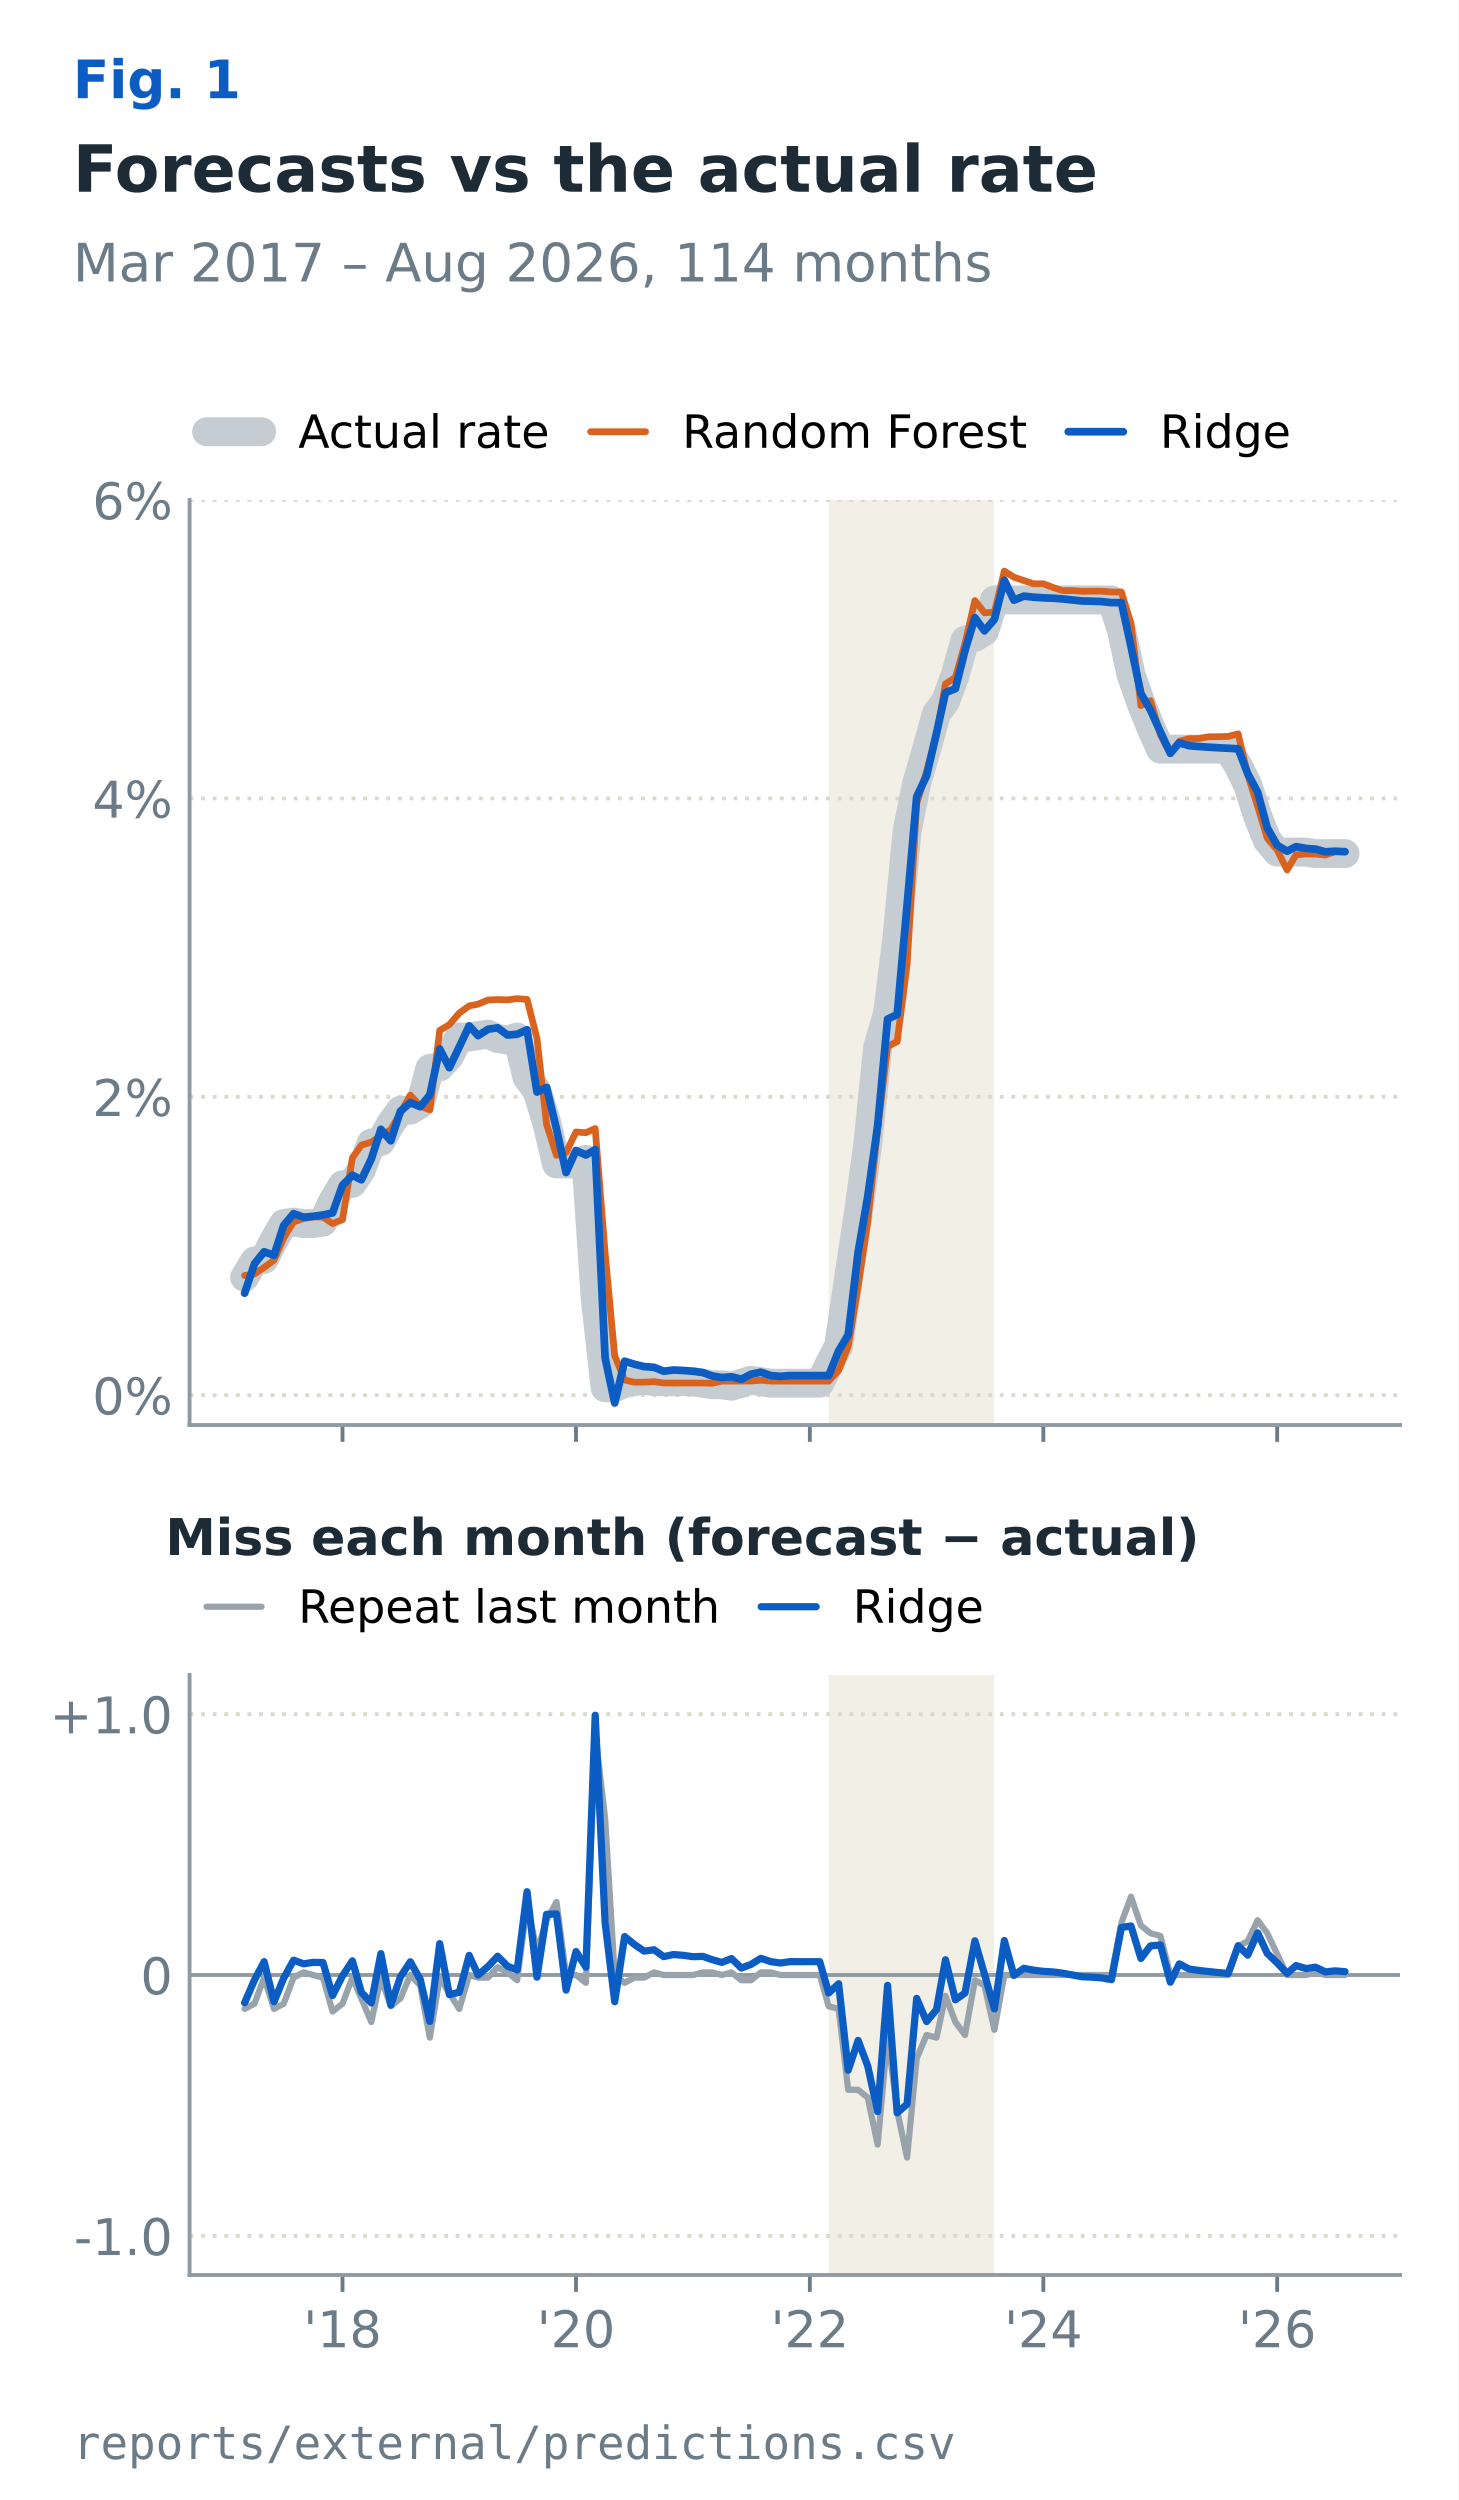
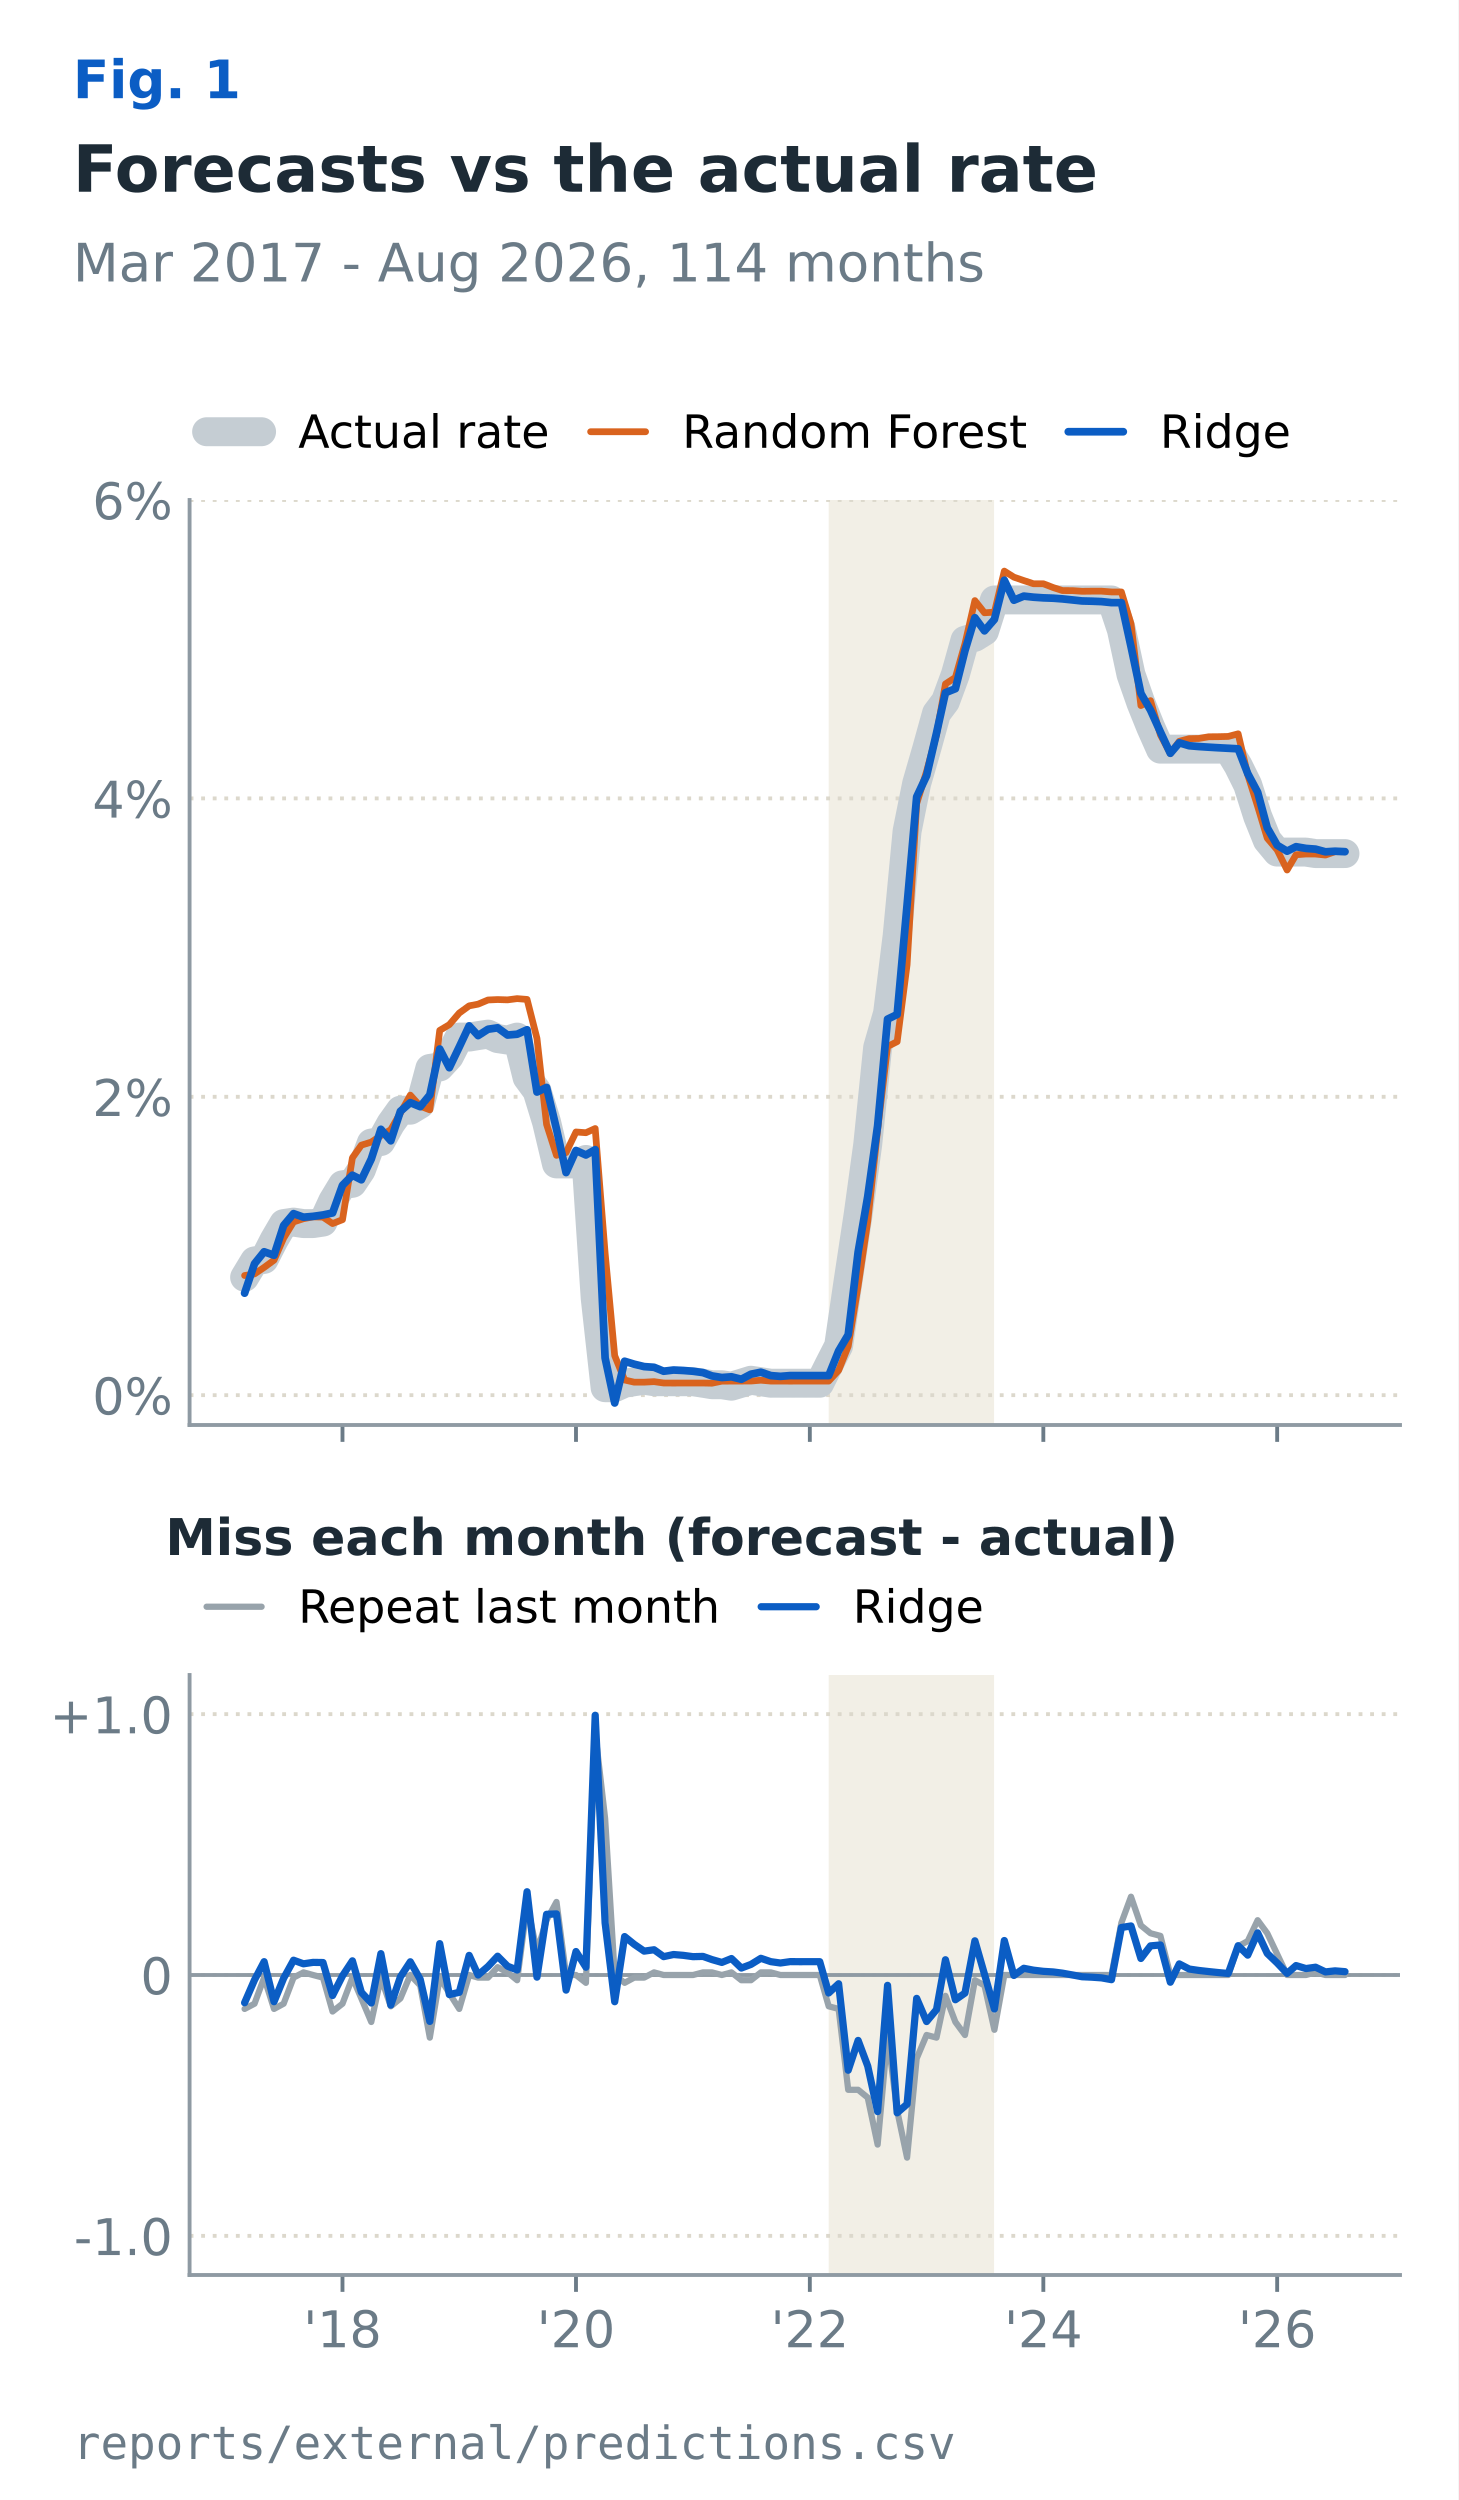
<svg xmlns="http://www.w3.org/2000/svg" xmlns:xlink="http://www.w3.org/1999/xlink" role="img" aria-label="Actual federal funds rate and one-month-ahead forecasts. Top: actual rate with Ridge and Random Forest forecasts, March 2017 to August 2026. Bottom: each month's miss for Ridge and for repeating last month's rate. Misses stay near zero except around the March 2020 cut and during the 2022-23 rate increases." width="302.4pt" height="518.4pt" viewBox="0 0 302.4 518.4" version="1.1">
  <defs>
    <style type="text/css">*{stroke-linejoin: round; stroke-linecap: butt}</style>
  </defs>
  <g id="figure_1">
    <g id="patch_1">
      <path d="M 0 518.4  L 302.4 518.4  L 302.4 0  L 0 0  z " style="fill: #ffffff" />
    </g>
    <g id="axes_1">
      <g id="patch_2">
        <path d="M 39.312 295.488  L 290.304 295.488  L 290.304 103.68  L 39.312 103.68  z " style="fill: #ffffff" />
      </g>
      <g id="patch_3">
        <path d="M 171.839 295.488  L 206.131 295.488  L 206.131 103.68  L 171.839 103.68  z " clip-path="url(#p9039976e13)" style="fill: #f2efe6" />
      </g>
      <g id="matplotlib.axis_1">
        <g id="xtick_1">
          <g id="line2d_1">
            <defs>
              <path id="m2d4528c1ce" d="M 0 0  L 0 3.5  " style="stroke: #6b7b87; stroke-width: 0.8" />
            </defs>
            <g>
              <use xlink:href="#m2d4528c1ce" x="71.018" y="295.488" style="fill: #6b7b87; stroke: #6b7b87; stroke-width: 0.8" />
            </g>
          </g>
        </g>
        <g id="xtick_2">
          <g id="line2d_2">
            <g>
              <use xlink:href="#m2d4528c1ce" x="119.438" y="295.488" style="fill: #6b7b87; stroke: #6b7b87; stroke-width: 0.8" />
            </g>
          </g>
        </g>
        <g id="xtick_3">
          <g id="line2d_3">
            <g>
              <use xlink:href="#m2d4528c1ce" x="167.926" y="295.488" style="fill: #6b7b87; stroke: #6b7b87; stroke-width: 0.8" />
            </g>
          </g>
        </g>
        <g id="xtick_4">
          <g id="line2d_4">
            <g>
              <use xlink:href="#m2d4528c1ce" x="216.346" y="295.488" style="fill: #6b7b87; stroke: #6b7b87; stroke-width: 0.8" />
            </g>
          </g>
        </g>
        <g id="xtick_5">
          <g id="line2d_5">
            <g>
              <use xlink:href="#m2d4528c1ce" x="264.833" y="295.488" style="fill: #6b7b87; stroke: #6b7b87; stroke-width: 0.8" />
            </g>
          </g>
        </g>
      </g>
      <g id="matplotlib.axis_2">
        <g id="ytick_1">
          <g id="line2d_6">
            <path d="M 39.312 289.301  L 290.304 289.301  " clip-path="url(#p9039976e13)" style="fill: none; stroke-dasharray: 0.8,1.6; stroke-dashoffset: 0; stroke: #dcd8cc; stroke-width: 0.8" />
          </g>
          <g id="line2d_7" />
          <g id="text_1">
            <text style="font-size: 10.5px; font-family: Tahoma, Verdana, 'DejaVu Sans', sans-serif; text-anchor: end; fill: #6b7b87" x="35.812" y="293.289" transform="rotate(-0 35.812 293.2894)">0%</text>
          </g>
        </g>
        <g id="ytick_2">
          <g id="line2d_8">
            <path d="M 39.312 227.427  L 290.304 227.427  " clip-path="url(#p9039976e13)" style="fill: none; stroke-dasharray: 0.8,1.6; stroke-dashoffset: 0; stroke: #dcd8cc; stroke-width: 0.8" />
          </g>
          <g id="line2d_9" />
          <g id="text_2">
            <text style="font-size: 10.5px; font-family: Tahoma, Verdana, 'DejaVu Sans', sans-serif; text-anchor: end; fill: #6b7b87" x="35.812" y="231.416" transform="rotate(-0 35.812 231.4159)">2%</text>
          </g>
        </g>
        <g id="ytick_3">
          <g id="line2d_10">
            <path d="M 39.312 165.554  L 290.304 165.554  " clip-path="url(#p9039976e13)" style="fill: none; stroke-dasharray: 0.8,1.6; stroke-dashoffset: 0; stroke: #dcd8cc; stroke-width: 0.8" />
          </g>
          <g id="line2d_11" />
          <g id="text_3">
            <text style="font-size: 10.5px; font-family: Tahoma, Verdana, 'DejaVu Sans', sans-serif; text-anchor: end; fill: #6b7b87" x="35.812" y="169.542" transform="rotate(-0 35.812 169.5423)">4%</text>
          </g>
        </g>
        <g id="ytick_4">
          <g id="line2d_12">
            <path d="M 39.312 103.68  L 290.304 103.68  " clip-path="url(#p9039976e13)" style="fill: none; stroke-dasharray: 0.8,1.6; stroke-dashoffset: 0; stroke: #dcd8cc; stroke-width: 0.8" />
          </g>
          <g id="line2d_13" />
          <g id="text_4">
            <text style="font-size: 10.5px; font-family: Tahoma, Verdana, 'DejaVu Sans', sans-serif; text-anchor: end; fill: #6b7b87" x="35.812" y="107.669" transform="rotate(-0 35.812 107.6688)">6%</text>
          </g>
        </g>
      </g>
      <g id="line2d_14">
        <path d="M 50.721 264.861  L 52.777 261.458  L 54.767 261.148  L 56.823 257.126  L 58.813 253.723  L 60.869 253.414  L 62.925 253.723  L 64.915 253.723  L 66.972 253.414  L 68.961 249.083  L 71.018 245.68  L 73.074 245.37  L 74.931 242.586  L 76.987 237.017  L 78.977 236.708  L 81.033 232.996  L 83.023 230.211  L 85.08 230.211  L 87.136 228.974  L 89.126 221.549  L 91.182 221.24  L 93.172 219.074  L 95.228 215.052  L 97.284 215.052  L 99.141 214.743  L 101.198 214.434  L 103.188 215.362  L 105.244 215.671  L 107.234 215.052  L 109.29 223.405  L 111.346 226.19  L 113.336 232.686  L 115.392 241.349  L 117.382 241.349  L 119.438 241.349  L 121.495 240.421  L 123.418 269.192  L 125.474 287.754  L 127.464 287.754  L 129.521 286.826  L 131.51 286.516  L 133.567 286.207  L 135.623 286.516  L 137.613 286.516  L 139.669 286.516  L 141.659 286.516  L 143.715 286.516  L 145.771 286.826  L 147.629 287.135  L 149.685 287.135  L 151.675 287.444  L 153.731 286.826  L 155.721 286.207  L 157.777 286.516  L 159.833 286.826  L 161.823 286.826  L 163.879 286.826  L 165.869 286.826  L 167.926 286.826  L 169.982 286.826  L 171.839 283.113  L 173.895 279.092  L 175.885 265.479  L 177.941 251.867  L 179.931 237.327  L 181.987 217.218  L 184.044 210.103  L 186.034 194.015  L 188.09 172.36  L 190.08 162.46  L 192.136 155.344  L 194.192 147.92  L 196.049 145.445  L 198.106 139.876  L 200.095 132.761  L 202.152 132.142  L 204.142 130.904  L 206.198 124.408  L 208.254 124.408  L 210.244 124.408  L 212.3 124.408  L 214.29 124.408  L 216.346 124.408  L 218.402 124.408  L 220.326 124.408  L 222.382 124.408  L 224.372 124.408  L 226.428 124.408  L 228.418 124.408  L 230.475 124.408  L 232.531 130.595  L 234.521 139.876  L 236.577 145.754  L 238.567 150.704  L 240.623 155.344  L 242.679 155.344  L 244.536 155.344  L 246.593 155.344  L 248.583 155.344  L 250.639 155.344  L 252.629 155.344  L 254.685 155.344  L 256.741 158.747  L 258.731 162.769  L 260.787 169.266  L 262.777 174.216  L 264.833 176.691  L 266.89 176.691  L 268.747 176.691  L 270.803 176.691  L 272.793 177  L 274.849 177  L 276.839 177  L 278.895 177  " clip-path="url(#p9039976e13)" style="fill: none; stroke: #c5cdd3; stroke-width: 6; stroke-linecap: round" />
      </g>
      <g id="line2d_15">
        <path d="M 50.721 264.491  L 52.777 264.163  L 54.767 262.812  L 56.823 261.3  L 58.813 256.742  L 60.869 253.379  L 62.925 252.714  L 64.915 252.334  L 66.972 252.381  L 68.961 253.718  L 71.018 252.913  L 73.074 240.086  L 74.931 237.46  L 76.987 236.821  L 78.977 235.498  L 81.033 234.248  L 83.023 230.81  L 85.08 227.086  L 87.136 229.373  L 89.126 230.139  L 91.182 213.66  L 93.172 212.472  L 95.228 210.065  L 97.284 208.574  L 99.141 208.219  L 101.198 207.354  L 103.188 207.268  L 105.244 207.332  L 107.234 207.074  L 109.29 207.239  L 111.346 215.323  L 113.336 233.152  L 115.392 239.574  L 117.382 238.996  L 119.438 234.727  L 121.495 234.881  L 123.418 234.011  L 125.474 259.82  L 127.464 281.114  L 129.521 286.154  L 131.51 286.608  L 133.567 286.607  L 135.623 286.496  L 137.613 286.779  L 139.669 286.794  L 141.659 286.783  L 143.715 286.783  L 145.771 286.783  L 147.629 286.824  L 149.685 286.397  L 151.675 286.387  L 153.731 286.377  L 155.721 286.373  L 157.777 286.202  L 159.833 286.381  L 161.823 286.387  L 163.879 286.391  L 165.869 286.388  L 167.926 286.384  L 169.982 286.386  L 171.839 286.385  L 173.895 284.172  L 175.885 279.167  L 177.941 266.657  L 179.931 253.286  L 181.987 234.26  L 184.044 217.003  L 186.034 215.993  L 188.09 200.063  L 190.08 166.632  L 192.136 159.959  L 194.192 152.375  L 196.049 141.822  L 198.106 140.474  L 200.095 133.481  L 202.152 124.54  L 204.142 127.07  L 206.198 126.93  L 208.254 118.427  L 210.244 119.679  L 212.3 120.386  L 214.29 121.045  L 216.346 121.046  L 218.402 121.839  L 220.326 122.462  L 222.382 122.472  L 224.372 122.613  L 226.428 122.588  L 228.418 122.588  L 230.475 122.746  L 232.531 122.746  L 234.521 129.3  L 236.577 146.305  L 238.567 145.282  L 240.623 152.381  L 242.679 156.245  L 244.536 153.715  L 246.593 153.172  L 248.583 153.129  L 250.639 152.777  L 252.629 152.757  L 254.685 152.708  L 256.741 152.165  L 258.731 160.684  L 260.787 167.218  L 262.777 173.811  L 264.833 176.23  L 266.89 180.404  L 268.747 177.241  L 270.803 177.088  L 272.793 177.097  L 274.849 177.303  L 276.839 176.601  L 278.895 176.601  " clip-path="url(#p9039976e13)" style="fill: none; stroke: #d9631e; stroke-width: 1.4; stroke-linecap: round" />
      </g>
      <g id="patch_4">
        <path d="M 39.312 295.488  L 39.312 103.68  " style="fill: none; stroke: #8f9aa3; stroke-width: 0.8; stroke-linejoin: miter; stroke-linecap: square" />
      </g>
      <g id="patch_5">
        <path d="M 39.312 295.488  L 290.304 295.488  " style="fill: none; stroke: #8f9aa3; stroke-width: 0.8; stroke-linejoin: miter; stroke-linecap: square" />
      </g>
      <g id="line2d_16">
        <path d="M 50.721 268.152  L 52.777 262.041  L 54.767 259.57  L 56.823 260.29  L 58.813 254.11  L 60.869 251.661  L 62.925 252.396  L 64.915 252.227  L 66.972 251.935  L 68.961 251.516  L 71.018 245.781  L 73.074 243.692  L 74.931 244.64  L 76.987 240.338  L 78.977 234.177  L 81.033 236.557  L 83.023 230.437  L 85.08 228.644  L 87.136 229.484  L 89.126 227.051  L 91.182 217.523  L 93.172 221.394  L 95.228 217.108  L 97.284 212.728  L 99.141 214.743  L 101.198 213.423  L 103.188 213.133  L 105.244 214.624  L 107.234 214.459  L 109.29 213.534  L 111.346 226.441  L 113.336 225.49  L 115.392 234.104  L 117.382 243.139  L 119.438 238.568  L 121.495 239.497  L 123.418 238.392  L 125.474 281.579  L 127.464 290.92  L 129.521 282.27  L 131.51 282.878  L 133.567 283.377  L 135.623 283.522  L 137.613 284.338  L 139.669 284.087  L 141.659 284.183  L 143.715 284.342  L 145.771 284.62  L 147.629 285.306  L 149.685 285.644  L 151.675 285.493  L 153.731 286.001  L 155.721 284.951  L 157.777 284.536  L 159.833 285.244  L 161.823 285.403  L 163.879 285.237  L 165.869 285.247  L 167.926 285.243  L 169.982 285.247  L 171.839 285.247  L 173.895 280.13  L 175.885 276.772  L 177.941 259.629  L 179.931 248.124  L 181.987 233.414  L 184.044 211.33  L 186.034 210.36  L 188.09 187.674  L 190.08 165.234  L 192.136 160.861  L 194.192 152.02  L 196.049 143.638  L 198.106 142.809  L 200.095 134.904  L 202.152 128.09  L 204.142 130.809  L 206.198 128.435  L 208.254 120.322  L 210.244 124.459  L 212.3 123.612  L 214.29 123.832  L 216.346 123.972  L 218.402 124.044  L 220.326 124.188  L 222.382 124.402  L 224.372 124.615  L 226.428 124.668  L 228.418 124.748  L 230.475 124.962  L 232.531 124.962  L 234.521 134.061  L 236.577 143.792  L 238.567 147.25  L 240.623 151.782  L 242.679 156.199  L 244.536 154.029  L 246.593 154.637  L 248.583 154.803  L 250.639 154.936  L 252.629 155.054  L 254.685 155.164  L 256.741 155.274  L 258.731 160.413  L 260.787 164.272  L 262.777 171.657  L 264.833 175.263  L 266.89 176.5  L 268.747 175.571  L 270.803 175.927  L 272.793 176.075  L 274.849 176.632  L 276.839 176.509  L 278.895 176.603  " clip-path="url(#p9039976e13)" style="fill: none; stroke: #0b5dc4; stroke-width: 1.6; stroke-linecap: round" />
      </g>
      <g id="legend_1">
        <g id="line2d_17">
          <path d="M 42.842 89.523  L 48.542 89.523  L 54.242 89.523  " style="fill: none; stroke: #c5cdd3; stroke-width: 6; stroke-linecap: round" />
        </g>
        <g id="text_5">
          <text style="font-size: 9.5px; font-family: Tahoma, Verdana, 'DejaVu Sans', sans-serif; text-anchor: start" x="61.842" y="92.848" transform="rotate(-0 61.84216 92.84777)">Actual rate</text>
        </g>
        <g id="line2d_18">
          <path d="M 122.47 89.523  L 128.17 89.523  L 133.87 89.523  " style="fill: none; stroke: #d9631e; stroke-width: 1.4; stroke-linecap: round" />
        </g>
        <g id="text_6">
          <text style="font-size: 9.5px; font-family: Tahoma, Verdana, 'DejaVu Sans', sans-serif; text-anchor: start" x="141.47" y="92.848" transform="rotate(-0 141.47 92.84777)">Random Forest</text>
        </g>
        <g id="line2d_19">
          <path d="M 221.524 89.523  L 227.224 89.523  L 232.924 89.523  " style="fill: none; stroke: #0b5dc4; stroke-width: 1.6; stroke-linecap: round" />
        </g>
        <g id="text_7">
          <text style="font-size: 9.5px; font-family: Tahoma, Verdana, 'DejaVu Sans', sans-serif; text-anchor: start" x="240.524" y="92.848" transform="rotate(-0 240.5238 92.84777)">Ridge</text>
        </g>
      </g>
    </g>
    <g id="axes_2">
      <g id="patch_6">
        <path d="M 39.312 471.744  L 290.304 471.744  L 290.304 347.328  L 39.312 347.328  z " style="fill: #ffffff" />
      </g>
      <g id="patch_7">
        <path d="M 171.839 471.744  L 206.131 471.744  L 206.131 347.328  L 171.839 347.328  z " clip-path="url(#p9b0d6649c1)" style="fill: #f2efe6" />
      </g>
      <g id="matplotlib.axis_3">
        <g id="xtick_6">
          <g id="line2d_20">
            <g>
              <use xlink:href="#m2d4528c1ce" x="71.018" y="471.744" style="fill: #6b7b87; stroke: #6b7b87; stroke-width: 0.8" />
            </g>
          </g>
          <g id="text_8">
            <text style="font-size: 10.5px; font-family: Tahoma, Verdana, 'DejaVu Sans', sans-serif; text-anchor: middle; fill: #6b7b87" x="71.018" y="486.722" transform="rotate(-0 71.01765 486.7215)">'18</text>
          </g>
        </g>
        <g id="xtick_7">
          <g id="line2d_21">
            <g>
              <use xlink:href="#m2d4528c1ce" x="119.438" y="471.744" style="fill: #6b7b87; stroke: #6b7b87; stroke-width: 0.8" />
            </g>
          </g>
          <g id="text_9">
            <text style="font-size: 10.5px; font-family: Tahoma, Verdana, 'DejaVu Sans', sans-serif; text-anchor: middle; fill: #6b7b87" x="119.438" y="486.722" transform="rotate(-0 119.4384 486.7215)">'20</text>
          </g>
        </g>
        <g id="xtick_8">
          <g id="line2d_22">
            <g>
              <use xlink:href="#m2d4528c1ce" x="167.926" y="471.744" style="fill: #6b7b87; stroke: #6b7b87; stroke-width: 0.8" />
            </g>
          </g>
          <g id="text_10">
            <text style="font-size: 10.5px; font-family: Tahoma, Verdana, 'DejaVu Sans', sans-serif; text-anchor: middle; fill: #6b7b87" x="167.926" y="486.722" transform="rotate(-0 167.9255 486.7215)">'22</text>
          </g>
        </g>
        <g id="xtick_9">
          <g id="line2d_23">
            <g>
              <use xlink:href="#m2d4528c1ce" x="216.346" y="471.744" style="fill: #6b7b87; stroke: #6b7b87; stroke-width: 0.8" />
            </g>
          </g>
          <g id="text_11">
            <text style="font-size: 10.5px; font-family: Tahoma, Verdana, 'DejaVu Sans', sans-serif; text-anchor: middle; fill: #6b7b87" x="216.346" y="486.722" transform="rotate(-0 216.3463 486.7215)">'24</text>
          </g>
        </g>
        <g id="xtick_10">
          <g id="line2d_24">
            <g>
              <use xlink:href="#m2d4528c1ce" x="264.833" y="471.744" style="fill: #6b7b87; stroke: #6b7b87; stroke-width: 0.8" />
            </g>
          </g>
          <g id="text_12">
            <text style="font-size: 10.5px; font-family: Tahoma, Verdana, 'DejaVu Sans', sans-serif; text-anchor: middle; fill: #6b7b87" x="264.833" y="486.722" transform="rotate(-0 264.8334 486.7215)">'26</text>
          </g>
        </g>
      </g>
      <g id="matplotlib.axis_4">
        <g id="ytick_5">
          <g id="line2d_25">
            <path d="M 39.312 463.63  L 290.304 463.63  " clip-path="url(#p9b0d6649c1)" style="fill: none; stroke-dasharray: 0.8,1.6; stroke-dashoffset: 0; stroke: #dcd8cc; stroke-width: 0.8" />
          </g>
          <g id="line2d_26" />
          <g id="text_13">
            <text style="font-size: 10.5px; font-family: Tahoma, Verdana, 'DejaVu Sans', sans-serif; text-anchor: end; fill: #6b7b87" x="35.812" y="467.619" transform="rotate(-0 35.812 467.6187)">-1.0</text>
          </g>
        </g>
        <g id="ytick_6">
          <g id="line2d_27">
            <path d="M 39.312 409.536  L 290.304 409.536  " clip-path="url(#p9b0d6649c1)" style="fill: none; stroke-dasharray: 0.8,1.6; stroke-dashoffset: 0; stroke: #dcd8cc; stroke-width: 0.8" />
          </g>
          <g id="line2d_28" />
          <g id="text_14">
            <text style="font-size: 10.5px; font-family: Tahoma, Verdana, 'DejaVu Sans', sans-serif; text-anchor: end; fill: #6b7b87" x="35.812" y="413.525" transform="rotate(-0 35.812 413.5248)">0</text>
          </g>
        </g>
        <g id="ytick_7">
          <g id="line2d_29">
            <path d="M 39.312 355.442  L 290.304 355.442  " clip-path="url(#p9b0d6649c1)" style="fill: none; stroke-dasharray: 0.8,1.6; stroke-dashoffset: 0; stroke: #dcd8cc; stroke-width: 0.8" />
          </g>
          <g id="line2d_30" />
          <g id="text_15">
            <text style="font-size: 10.5px; font-family: Tahoma, Verdana, 'DejaVu Sans', sans-serif; text-anchor: end; fill: #6b7b87" x="35.812" y="359.431" transform="rotate(-0 35.812 359.4309)">+1.0</text>
          </g>
        </g>
      </g>
      <g id="line2d_31">
        <path d="M 39.312 409.536  L 290.304 409.536  " clip-path="url(#p9b0d6649c1)" style="fill: none; stroke: #8f9aa3; stroke-width: 0.8; stroke-linecap: round" />
      </g>
      <g id="line2d_32">
        <path d="M 50.721 416.568  L 52.777 415.486  L 54.767 410.077  L 56.823 416.568  L 58.813 415.486  L 60.869 410.077  L 62.925 408.995  L 64.915 409.536  L 66.972 410.077  L 68.961 417.109  L 71.018 415.486  L 73.074 410.077  L 74.931 414.404  L 76.987 419.273  L 78.977 410.077  L 81.033 416.027  L 83.023 414.404  L 85.08 409.536  L 87.136 411.7  L 89.126 422.519  L 91.182 410.077  L 93.172 413.323  L 95.228 416.568  L 97.284 409.536  L 99.141 410.077  L 101.198 410.077  L 103.188 407.913  L 105.244 408.995  L 107.234 410.618  L 109.29 394.931  L 111.346 404.668  L 113.336 398.176  L 115.392 394.39  L 117.382 409.536  L 119.438 409.536  L 121.495 411.159  L 123.418 359.229  L 125.474 377.08  L 127.464 409.536  L 129.521 411.159  L 131.51 410.077  L 133.567 410.077  L 135.623 408.995  L 137.613 409.536  L 139.669 409.536  L 141.659 409.536  L 143.715 409.536  L 145.771 408.995  L 147.629 408.995  L 149.685 409.536  L 151.675 408.995  L 153.731 410.618  L 155.721 410.618  L 157.777 408.995  L 159.833 408.995  L 161.823 409.536  L 163.879 409.536  L 165.869 409.536  L 167.926 409.536  L 169.982 409.536  L 171.839 416.027  L 173.895 416.568  L 175.885 433.337  L 177.941 433.337  L 179.931 434.96  L 181.987 444.697  L 184.044 421.978  L 186.034 437.665  L 188.09 447.402  L 190.08 426.846  L 192.136 421.978  L 194.192 422.519  L 196.049 413.864  L 198.106 419.273  L 200.095 421.978  L 202.152 410.618  L 204.142 411.7  L 206.198 420.896  L 208.254 409.536  L 210.244 409.536  L 212.3 409.536  L 214.29 409.536  L 216.346 409.536  L 218.402 409.536  L 220.326 409.536  L 222.382 409.536  L 224.372 409.536  L 226.428 409.536  L 228.418 409.536  L 230.475 409.536  L 232.531 398.717  L 234.521 393.308  L 236.577 399.258  L 238.567 400.881  L 240.623 401.422  L 242.679 409.536  L 244.536 409.536  L 246.593 409.536  L 248.583 409.536  L 250.639 409.536  L 252.629 409.536  L 254.685 409.536  L 256.741 403.586  L 258.731 402.504  L 260.787 398.176  L 262.777 400.881  L 264.833 405.208  L 266.89 409.536  L 268.747 409.536  L 270.803 409.536  L 272.793 408.995  L 274.849 409.536  L 276.839 409.536  L 278.895 409.536  " clip-path="url(#p9b0d6649c1)" style="fill: none; stroke: #98a3ab; stroke-width: 1.3; stroke-linecap: round" />
      </g>
      <g id="line2d_33">
        <path d="M 50.721 415.29  L 52.777 410.556  L 54.767 406.776  L 56.823 415.068  L 58.813 410.211  L 60.869 406.471  L 62.925 407.215  L 64.915 406.919  L 66.972 406.95  L 68.961 413.79  L 71.018 409.712  L 73.074 406.601  L 74.931 413.127  L 76.987 415.342  L 78.977 405.11  L 81.033 415.764  L 83.023 409.931  L 85.08 406.796  L 87.136 410.428  L 89.126 419.156  L 91.182 403.036  L 93.172 413.593  L 95.228 413.13  L 97.284 405.471  L 99.141 409.536  L 101.198 407.769  L 103.188 405.639  L 105.244 407.706  L 107.234 408.499  L 109.29 392.276  L 111.346 409.975  L 113.336 396.952  L 115.392 396.868  L 117.382 412.666  L 119.438 404.673  L 121.495 407.92  L 123.418 355.681  L 125.474 398.739  L 127.464 415.072  L 129.521 401.57  L 131.51 403.174  L 133.567 404.587  L 135.623 404.301  L 137.613 405.727  L 139.669 405.288  L 141.659 405.456  L 143.715 405.734  L 145.771 405.68  L 147.629 406.337  L 149.685 406.929  L 151.675 406.124  L 153.731 408.094  L 155.721 407.34  L 157.777 406.073  L 159.833 406.771  L 161.823 407.048  L 163.879 406.759  L 165.869 406.776  L 167.926 406.769  L 169.982 406.776  L 171.839 413.267  L 173.895 411.351  L 175.885 429.282  L 177.941 423.107  L 179.931 428.415  L 181.987 437.856  L 184.044 411.683  L 186.034 438.116  L 188.09 436.313  L 190.08 414.386  L 192.136 419.183  L 194.192 416.706  L 196.049 406.377  L 198.106 414.665  L 200.095 413.283  L 202.152 402.451  L 204.142 409.369  L 206.198 416.577  L 208.254 402.392  L 210.244 409.626  L 212.3 408.144  L 214.29 408.53  L 216.346 408.775  L 218.402 408.901  L 220.326 409.153  L 222.382 409.527  L 224.372 409.898  L 226.428 409.992  L 228.418 410.131  L 230.475 410.505  L 232.531 399.687  L 234.521 399.367  L 236.577 406.106  L 238.567 403.497  L 240.623 403.308  L 242.679 411.03  L 244.536 407.236  L 246.593 408.299  L 248.583 408.589  L 250.639 408.822  L 252.629 409.028  L 254.685 409.22  L 256.741 403.462  L 258.731 405.415  L 260.787 400.805  L 262.777 405.063  L 264.833 407.04  L 266.89 409.203  L 268.747 407.579  L 270.803 408.2  L 272.793 407.919  L 274.849 408.892  L 276.839 408.677  L 278.895 408.842  " clip-path="url(#p9b0d6649c1)" style="fill: none; stroke: #0b5dc4; stroke-width: 1.5; stroke-linecap: round" />
      </g>
      <g id="patch_8">
        <path d="M 39.312 471.744  L 39.312 347.328  " style="fill: none; stroke: #8f9aa3; stroke-width: 0.8; stroke-linejoin: miter; stroke-linecap: square" />
      </g>
      <g id="patch_9">
        <path d="M 39.312 471.744  L 290.304 471.744  " style="fill: none; stroke: #8f9aa3; stroke-width: 0.8; stroke-linejoin: miter; stroke-linecap: square" />
      </g>
      <g id="text_16">
-         <text style="font-weight: 700; font-size: 10.5px; font-family: Tahoma, Verdana, 'DejaVu Sans', sans-serif; text-anchor: start; fill: #1d2b36" x="34.292" y="322.445" transform="rotate(-0 34.29216 322.4448)">Miss each month (forecast − actual)</text>
+         <text style="font-weight: 700; font-size: 10.5px; font-family: Tahoma, Verdana, 'DejaVu Sans', sans-serif; text-anchor: start; fill: #1d2b36" x="34.292" y="322.445" transform="rotate(-0 34.29216 322.4448)">Miss each month (forecast - actual)</text>
      </g>
      <g id="legend_2">
        <g id="line2d_34">
          <path d="M 42.842 333.171  L 48.542 333.171  L 54.242 333.171  " style="fill: none; stroke: #98a3ab; stroke-width: 1.3; stroke-linecap: round" />
        </g>
        <g id="text_17">
          <text style="font-size: 9.5px; font-family: Tahoma, Verdana, 'DejaVu Sans', sans-serif; text-anchor: start" x="61.842" y="336.496" transform="rotate(-0 61.84216 336.4958)">Repeat last month</text>
        </g>
        <g id="line2d_35">
          <path d="M 157.84 333.171  L 163.54 333.171  L 169.24 333.171  " style="fill: none; stroke: #0b5dc4; stroke-width: 1.5; stroke-linecap: round" />
        </g>
        <g id="text_18">
          <text style="font-size: 9.5px; font-family: Tahoma, Verdana, 'DejaVu Sans', sans-serif; text-anchor: start" x="176.84" y="336.496" transform="rotate(-0 176.8397 336.4958)">Ridge</text>
        </g>
      </g>
    </g>
    <g id="text_19">
      <text style="font-weight: 700; font-size: 11px; font-family: Tahoma, Verdana, 'DejaVu Sans', sans-serif; text-anchor: start; fill: #0b5dc4" x="15.12" y="20.358" transform="rotate(-0 15.12 20.35828)">Fig. 1</text>
    </g>
    <g id="text_20">
      <text style="font-weight: 700; font-size: 13.5px; font-family: Tahoma, Verdana, 'DejaVu Sans', sans-serif; text-anchor: start; fill: #1d2b36" x="15.12" y="39.758" transform="rotate(-0 15.12 39.75789)">Forecasts vs the actual rate</text>
    </g>
    <g id="text_21">
-       <text style="font-size: 11px; font-family: Tahoma, Verdana, 'DejaVu Sans', sans-serif; text-anchor: start; fill: #6b7b87" x="15.12" y="58.358" transform="rotate(-0 15.12 58.35828)">Mar 2017 – Aug 2026, 114 months</text>
+       <text style="font-size: 11px; font-family: Tahoma, Verdana, 'DejaVu Sans', sans-serif; text-anchor: start; fill: #6b7b87" x="15.12" y="58.358" transform="rotate(-0 15.12 58.35828)">Mar 2017 - Aug 2026, 114 months</text>
    </g>
    <g id="text_22">
      <text style="font-size: 9.5px; font-family: Consolas, Menlo, 'DejaVu Sans Mono', monospace; text-anchor: start; fill: #6b7b87" x="15.12" y="509.897" transform="rotate(-0 15.12 509.897)">reports/external/predictions.csv</text>
    </g>
  </g>
  <defs>
    <clipPath id="p9039976e13">
      <rect x="39.312" y="103.68" width="250.992" height="191.808" />
    </clipPath>
    <clipPath id="p9b0d6649c1">
      <rect x="39.312" y="347.328" width="250.992" height="124.416" />
    </clipPath>
  </defs>
</svg>
